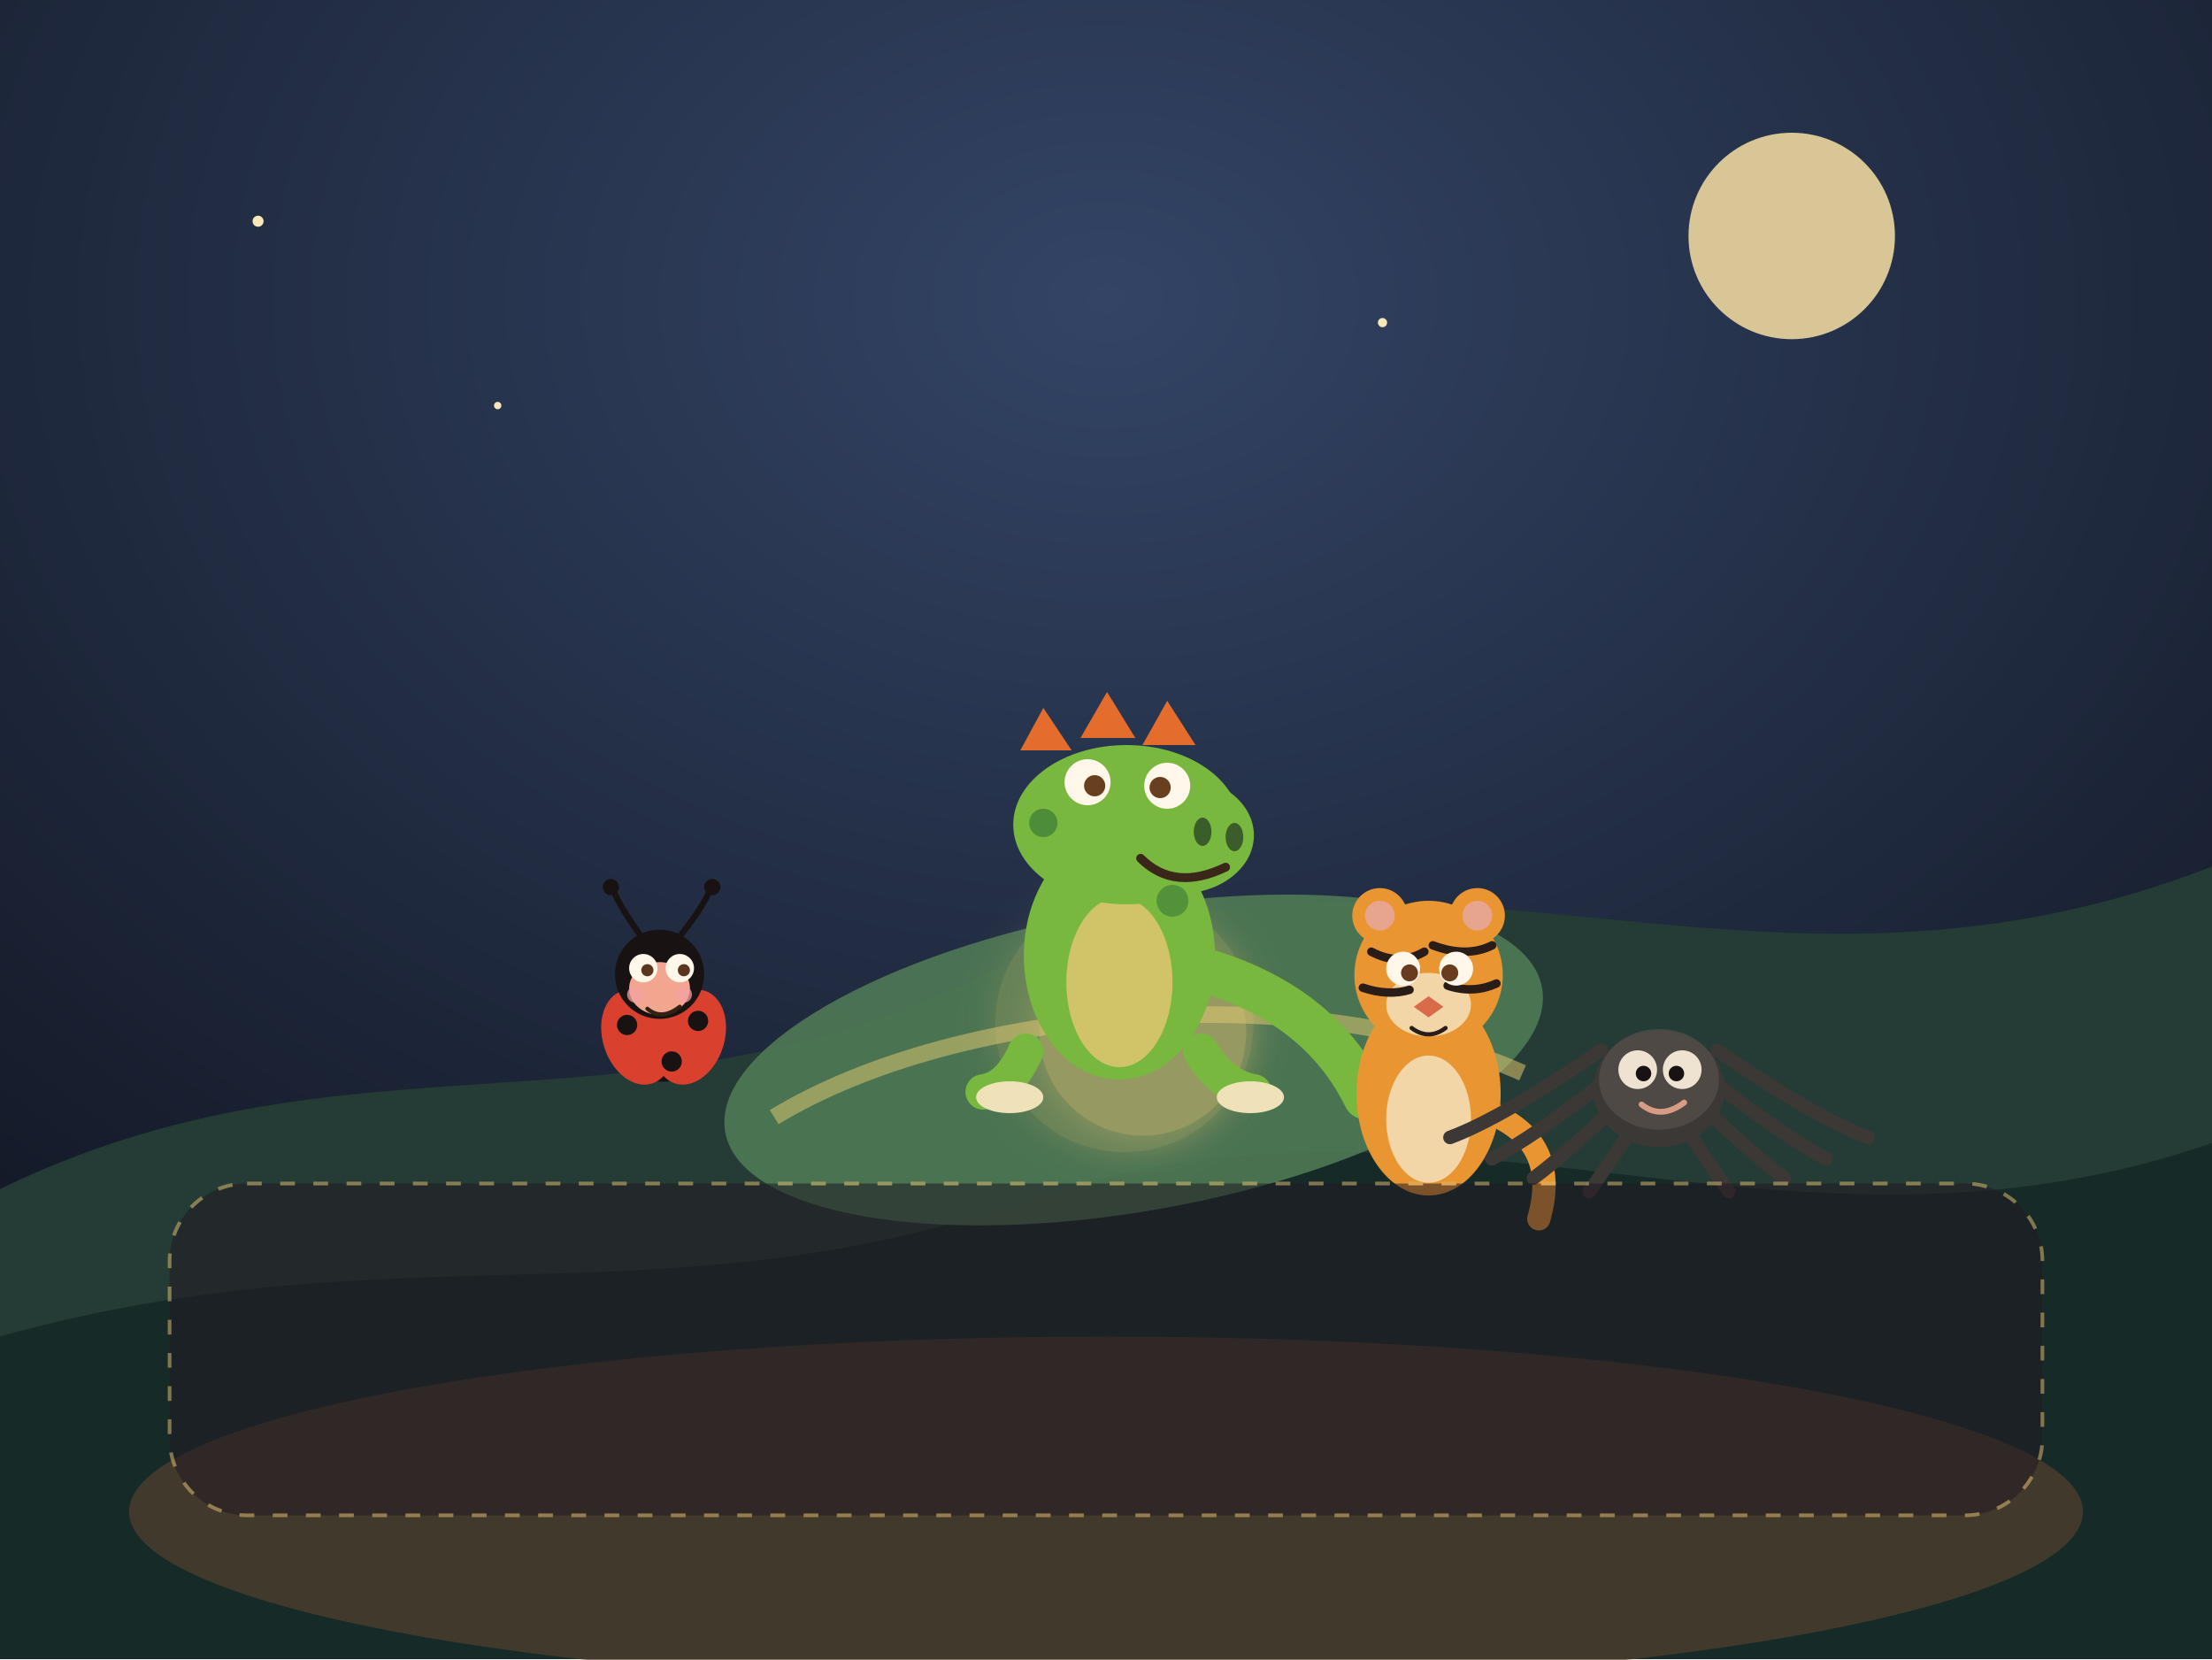
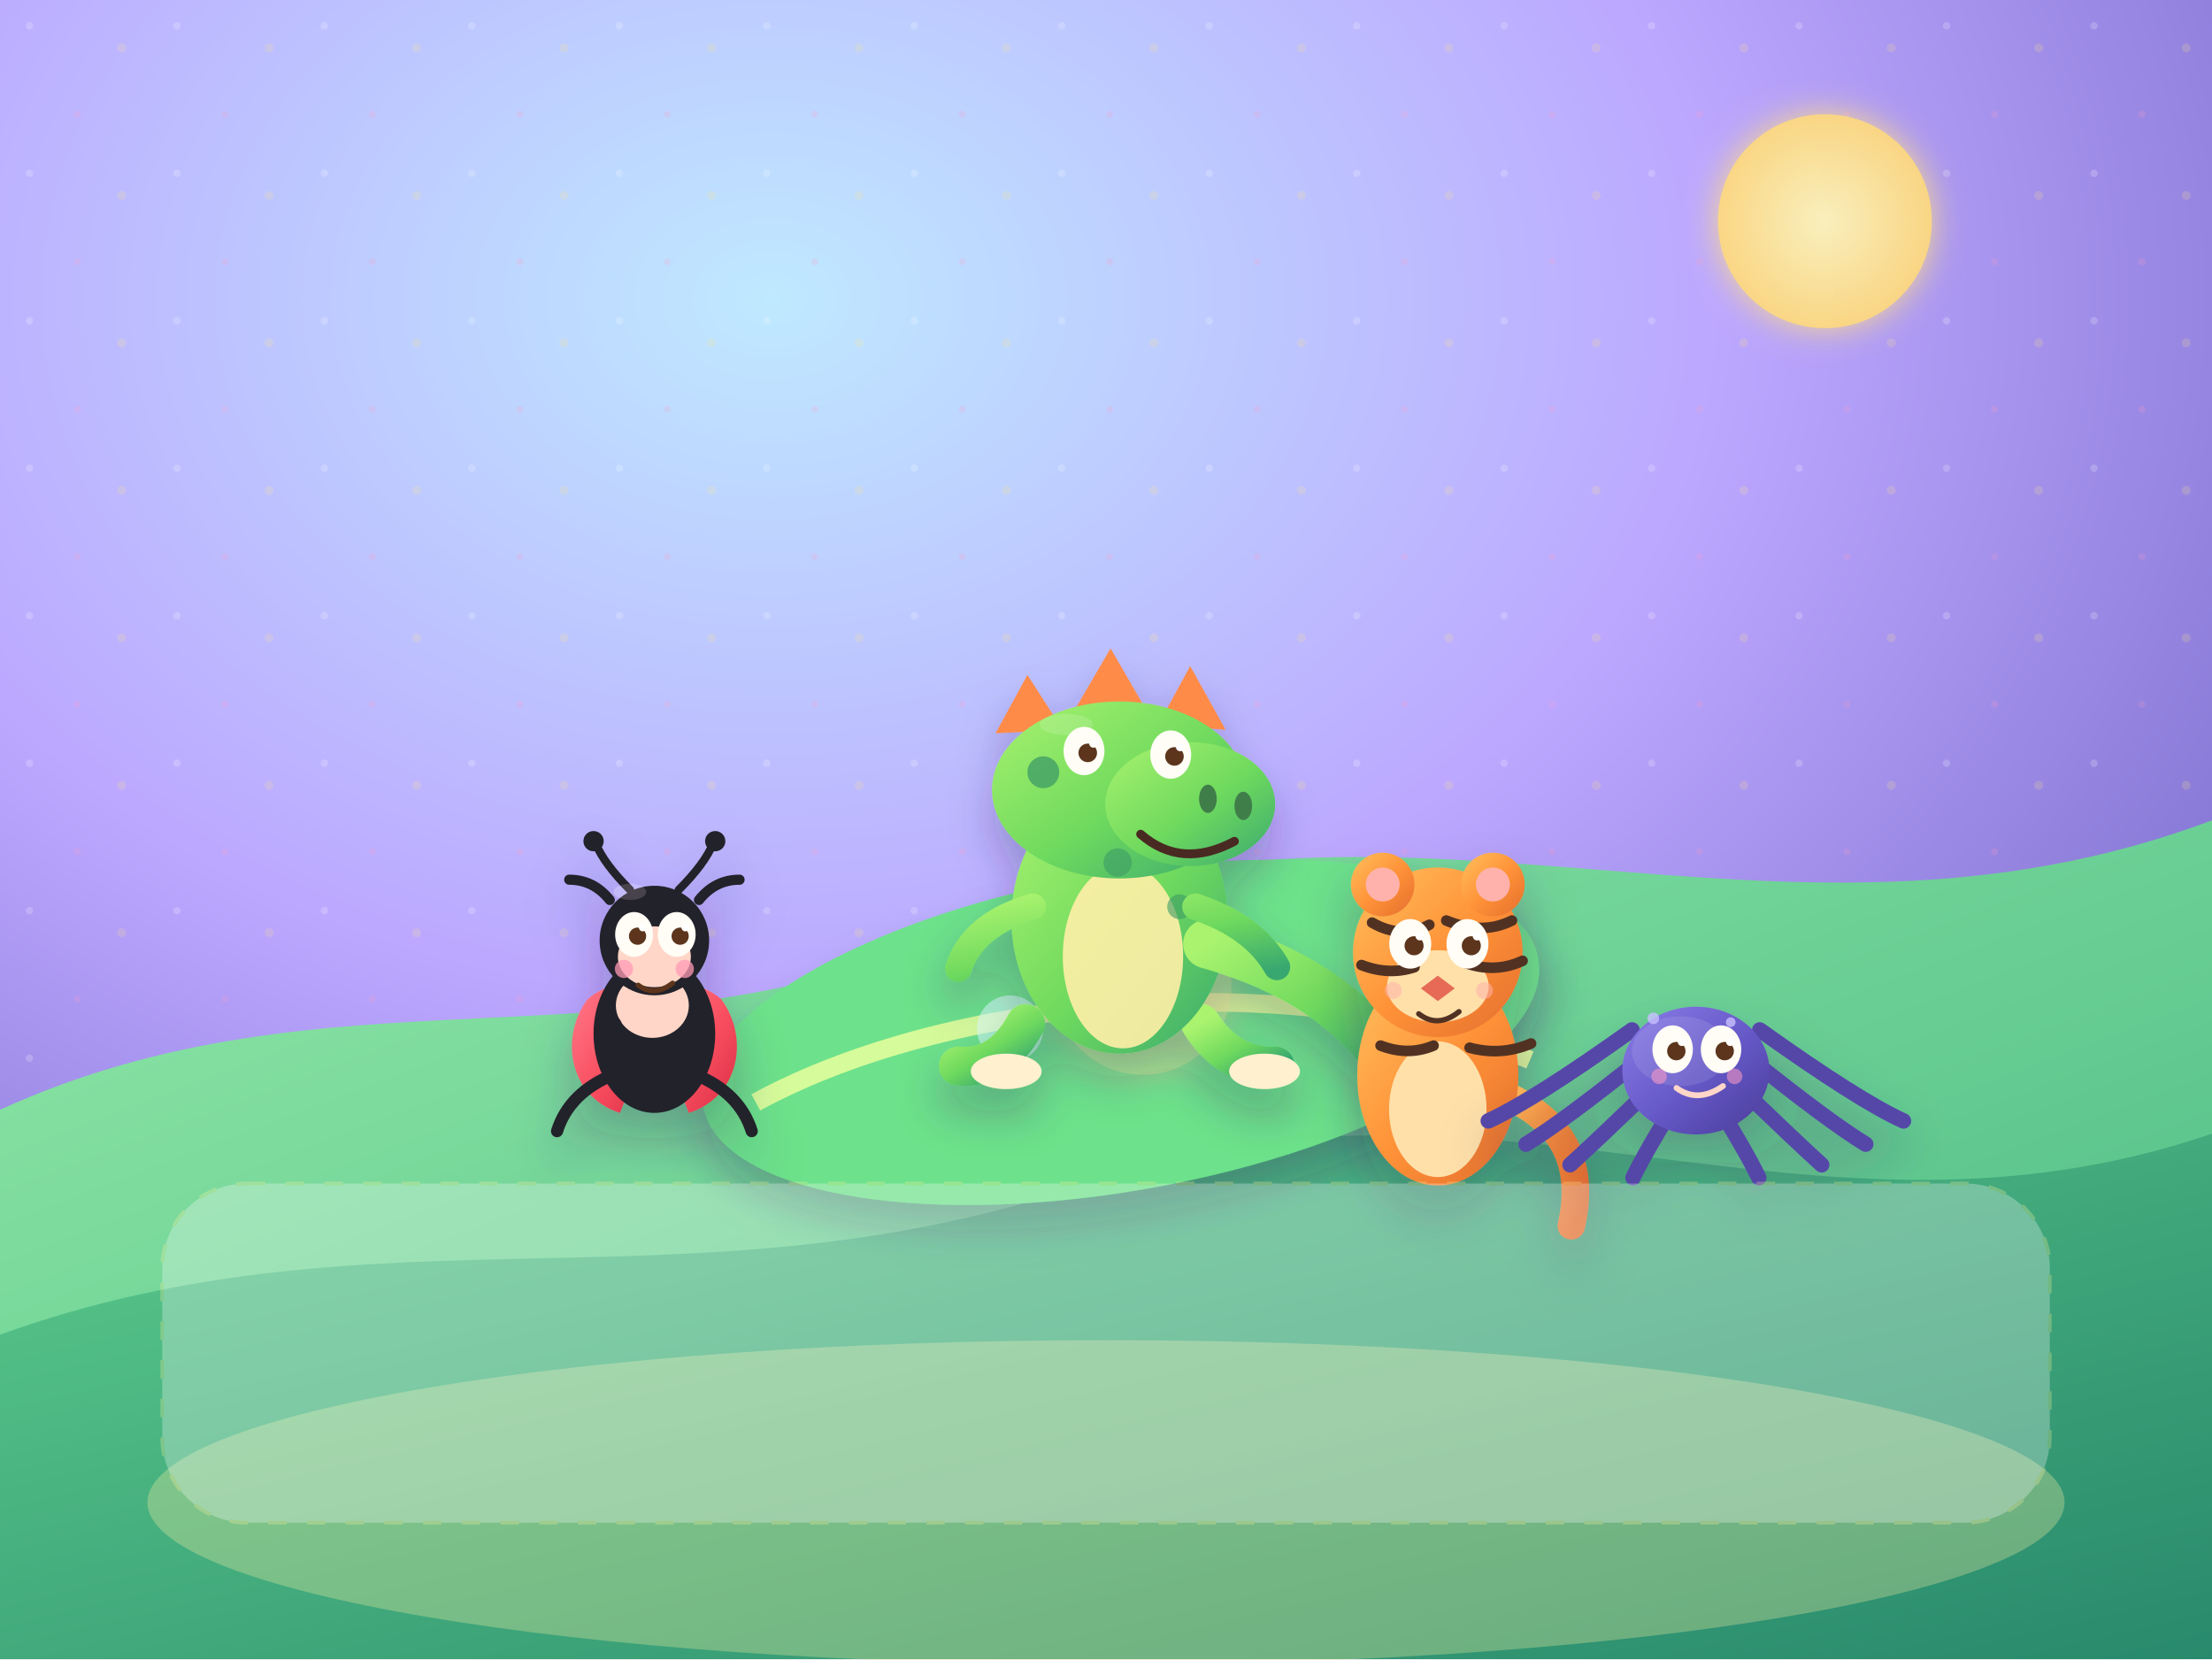
<svg xmlns="http://www.w3.org/2000/svg" viewBox="0 0 1200 900" role="img" aria-label="Text-free GlimmerTales reference illustration">
  <defs>
-     <radialGradient id="sky" cx="50%" cy="18%" r="80%">
-       <stop offset="0" stop-color="#334465" />
-       <stop offset="1" stop-color="#111622" />
+     <radialGradient id="skyBubble" cx="35%" cy="18%" r="95%">
+       <stop offset="0" stop-color="#BFE9FF" />
+       <stop offset="0.45" stop-color="#BCA7FF" />
+       <stop offset="1" stop-color="#6157B8" />
    </radialGradient>
-     <filter id="glow" x="-50%" y="-50%" width="200%" height="200%">
-       <feGaussianBlur stdDeviation="10" result="blur" />
+     <linearGradient id="meadow" x1="0" y1="0" x2="1" y2="1">
+       <stop offset="0" stop-color="#8FE7A6" />
+       <stop offset="1" stop-color="#47B883" />
+     </linearGradient>
+     <linearGradient id="meadowDark" x1="0" y1="0" x2="1" y2="1">
+       <stop offset="0" stop-color="#5CCB8C" />
+       <stop offset="1" stop-color="#28896C" />
+     </linearGradient>
+     <radialGradient id="moonGlow" cx="50%" cy="50%" r="60%">
+       <stop offset="0" stop-color="#FFF6B8" />
+       <stop offset="1" stop-color="#FFD56E" />
+     </radialGradient>
+     <linearGradient id="daisyShell" x1="0" y1="0" x2="1" y2="1">
+       <stop offset="0" stop-color="#FF7A8A" />
+       <stop offset="0.55" stop-color="#F94E5F" />
+       <stop offset="1" stop-color="#D92D45" />
+     </linearGradient>
+     <linearGradient id="dinoSkin" x1="0" y1="0" x2="1" y2="1">
+       <stop offset="0" stop-color="#A9F36E" />
+       <stop offset="0.55" stop-color="#6ED95E" />
+       <stop offset="1" stop-color="#39A870" />
+     </linearGradient>
+     <linearGradient id="pipFur" x1="0" y1="0" x2="1" y2="1">
+       <stop offset="0" stop-color="#FFC05E" />
+       <stop offset="0.52" stop-color="#FF9238" />
+       <stop offset="1" stop-color="#E46E2E" />
+     </linearGradient>
+     <linearGradient id="itsyFuzz" x1="0" y1="0" x2="1" y2="1">
+       <stop offset="0" stop-color="#8A7CE8" />
+       <stop offset="0.55" stop-color="#6558C6" />
+       <stop offset="1" stop-color="#4A3B99" />
+     </linearGradient>
+     <filter id="softShadow" x="-40%" y="-40%" width="180%" height="180%">
+       <feDropShadow dx="0" dy="14" stdDeviation="12" flood-color="#2C2156" flood-opacity="0.28" />
+     </filter>
+     <filter id="glow" x="-60%" y="-60%" width="220%" height="220%">
+       <feGaussianBlur stdDeviation="9" result="blur" />
      <feMerge>
        <feMergeNode in="blur" />
        <feMergeNode in="SourceGraphic" />
      </feMerge>
    </filter>
+     <pattern id="sprinkles" width="80" height="80" patternUnits="userSpaceOnUse">
+       <circle cx="16" cy="14" r="2" fill="#FFFFFF" opacity=".35" />
+       <circle cx="66" cy="26" r="2.4" fill="#FFE48A" opacity=".35" />
+       <circle cx="42" cy="62" r="1.9" fill="#FF9BC3" opacity=".35" />
+     </pattern>
  </defs>
-   <rect width="1200" height="900" fill="url(#sky)" />
-   <circle cx="972" cy="128" r="56" fill="#F4DDA2" opacity=".86" />
-   <circle cx="140" cy="120" r="3" fill="#f8e7b8" />
-   <circle cx="270" cy="220" r="2" fill="#f8e7b8" />
-   <circle cx="750" cy="175" r="2.5" fill="#f8e7b8" />
-   <path d="M0 645 C185 555 335 620 520 535 C760 420 945 570 1200 470 L1200 900 L0 900z" fill="#253b35" />
-   <path d="M0 725 C215 665 360 720 560 650 C785 575 970 700 1200 620 L1200 900 L0 900z" fill="#162a27" />
-   <ellipse cx="600" cy="820" rx="530" ry="95" fill="#57412d" opacity=".66" />
-   <ellipse cx="615" cy="575" rx="225" ry="82" fill="#4f7a55" transform="rotate(-10 615 575)" opacity=".88" />
-   <circle cx="620" cy="560" r="56" fill="#f1c777" opacity=".34" filter="url(#glow)" />
-   <path d="M420 606 C520 545 710 530 826 582" stroke="#d9c46d" stroke-width="9" fill="none" opacity=".55" />
-   <circle cx="610" cy="555" r="70" fill="#f1c777" opacity=".18" filter="url(#glow)" />
+   <rect width="1200" height="900" fill="url(#skyBubble)" />
+   <rect width="1200" height="900" fill="url(#sprinkles)" opacity=".55" />
+   <circle cx="990" cy="120" r="58" fill="url(#moonGlow)" opacity=".92" filter="url(#glow)" />
+   <path d="M0 602 C180 520 340 584 520 505 C760 405 960 535 1200 445 L1200 900 L0 900z" fill="url(#meadow)" />
+   <path d="M0 724 C205 650 375 715 590 642 C810 565 980 690 1200 615 L1200 900 L0 900z" fill="url(#meadowDark)" />
+   <ellipse cx="600" cy="815" rx="520" ry="88" fill="#FFF1A6" opacity=".30" />
+   <ellipse cx="608" cy="560" rx="230" ry="86" fill="#6DE18B" transform="rotate(-10 608 560)" filter="url(#softShadow)" />
+   <path d="M410 598 C520 538 710 524 830 575" stroke="#E9FF9C" stroke-width="10" fill="none" opacity=".85" />
+   <circle cx="620" cy="535" r="48" fill="#FFF2A0" opacity=".42" filter="url(#glow)" />
+   <circle cx="548" cy="558" r="18" fill="#DDFEFF" opacity=".55" />
  <g>
-     <g transform="translate(360 545) scale(1.1)">
-       <ellipse cx="0" cy="10" rx="24" ry="28" fill="#181312" />
-       <ellipse cx="-13" cy="16" rx="17" ry="24" fill="#D9412E" transform="rotate(-18 -13 16)" />
-       <ellipse cx="13" cy="16" rx="17" ry="24" fill="#D9412E" transform="rotate(18 13 16)" />
-       <circle cx="-18" cy="10" r="5" fill="#181312" />
-       <circle cx="4" cy="28" r="5" fill="#181312" />
-       <circle cx="17" cy="8" r="5" fill="#181312" />
-       <circle cx="-2" cy="-15" r="22" fill="#181312" />
-       <ellipse cx="-2" cy="-8" rx="15" ry="13" fill="#F2A68F" />
-       <circle cx="-10" cy="-18" r="7" fill="#FFF7EA" />
-       <circle cx="8" cy="-18" r="7" fill="#FFF7EA" />
-       <circle cx="-8" cy="-17" r="3" fill="#5B351E" />
-       <circle cx="10" cy="-17" r="3" fill="#5B351E" />
-       <circle cx="-14" cy="-5" r="4" fill="#F4A0A0" opacity=".75" />
-       <circle cx="10" cy="-5" r="4" fill="#F4A0A0" opacity=".75" />
-       <path d="M-8 2 Q-1 8 8 1" fill="none" stroke="#321" stroke-width="2" stroke-linecap="round" />
-       <path d="M-12 -35 Q-22 -49 -25 -57" fill="none" stroke="#181312" stroke-width="3" stroke-linecap="round" />
-       <path d="M9 -35 Q20 -49 23 -57" fill="none" stroke="#181312" stroke-width="3" stroke-linecap="round" />
-       <circle cx="-26" cy="-58" r="4" fill="#181312" />
-       <circle cx="24" cy="-58" r="4" fill="#181312" />
+     <g transform="translate(355 530) scale(1.1)" filter="url(#softShadow)">
+       <path d="M-33 11 C-47 30 -42 59 -17 67 C-8 45 -4 25 0 5 C-12 2 -24 3 -33 11z" fill="url(#daisyShell)" />
+       <path d="M33 11 C47 30 42 59 17 67 C8 45 4 25 0 5 C12 2 24 3 33 11z" fill="url(#daisyShell)" />
+       <ellipse cx="0" cy="28" rx="30" ry="39" fill="#242029" />
+       <ellipse cx="-1" cy="14" rx="18" ry="16" fill="#FFD6C7" />
+       <circle cx="-21" cy="24" r="5" fill="#242029" />
+       <circle cx="5" cy="45" r="5" fill="#242029" />
+       <circle cx="21" cy="24" r="5" fill="#242029" />
+       <circle cx="0" cy="-18" r="27" fill="#242029" />
+       <ellipse cx="0" cy="-10" rx="18" ry="15" fill="#FFD6C7" />
+       <g>
+         <ellipse cx="-10" cy="-21" rx="9.35" ry="11.05" fill="#FFFDF5" />
+         <circle cx="-8.3" cy="-20.15" r="4.25" fill="#5B351E" />
+         <circle cx="-5.75" cy="-24.4" r="1.87" fill="#FFFFFF" />
+       </g>
+       <g>
+         <ellipse cx="11" cy="-21" rx="9.35" ry="11.05" fill="#FFFDF5" />
+         <circle cx="12.7" cy="-20.15" r="4.25" fill="#5B351E" />
+         <circle cx="15.25" cy="-24.4" r="1.87" fill="#FFFFFF" />
+       </g>
+       <circle cx="-15" cy="-4" r="4.5" fill="#FF9AB5" opacity=".75" />
+       <circle cx="15" cy="-4" r="4.5" fill="#FF9AB5" opacity=".75" />
+       <path d="M-8 4 Q0 10 9 3" fill="none" stroke="#5B351E" stroke-width="2.5" stroke-linecap="round" />
+       <path d="M-12 -43 Q-25 -56 -29 -66" stroke="#242029" stroke-width="4" fill="none" stroke-linecap="round" />
+       <path d="M12 -43 Q25 -56 29 -66" stroke="#242029" stroke-width="4" fill="none" stroke-linecap="round" />
+       <circle cx="-30" cy="-67" r="5" fill="#242029" />
+       <circle cx="30" cy="-67" r="5" fill="#242029" />
+       <path d="M-20 48 q-22 9 -28 28 M20 48 q22 9 28 28" stroke="#242029" stroke-width="6" fill="none" stroke-linecap="round" />
+       <path d="M-22 -38 q-8 -10 -20 -10 M22 -38 q8 -10 20 -10" stroke="#242029" stroke-width="5" fill="none" stroke-linecap="round" />
+       <ellipse cx="-12" cy="-42" rx="8" ry="4" fill="#FFFFFF" opacity=".16" />
    </g>
-     <g transform="translate(590 480) scale(0.96)">
-       <ellipse cx="18" cy="40" rx="54" ry="70" fill="#78B83E" />
-       <ellipse cx="18" cy="55" rx="30" ry="48" fill="#D9C46D" opacity=".9" />
-       <ellipse cx="22" cy="-34" rx="64" ry="45" fill="#78B83E" />
-       <ellipse cx="52" cy="-28" rx="42" ry="33" fill="#78B83E" />
-       <circle cx="-25" cy="-35" r="8" fill="#3F7D37" opacity=".75" />
-       <circle cx="48" cy="9" r="9" fill="#3F7D37" opacity=".65" />
-       <path d="M-38 -76 l13 -24 l16 24z M-4 -83 l15 -26 l16 26z M31 -79 l14 -25 l16 25z" fill="#E46D2D" />
-       <path d="M-35 94 q-9 21 -24 23" stroke="#78B83E" stroke-width="20" fill="none" stroke-linecap="round" />
-       <path d="M64 94 q12 20 30 23" stroke="#78B83E" stroke-width="20" fill="none" stroke-linecap="round" />
-       <ellipse cx="-44" cy="120" rx="19" ry="9" fill="#F0E2B8" />
-       <ellipse cx="92" cy="120" rx="19" ry="9" fill="#F0E2B8" />
-       <circle cx="0" cy="-58" r="13" fill="#FFF7EA" />
-       <circle cx="45" cy="-56" r="13" fill="#FFF7EA" />
-       <circle cx="4" cy="-56" r="6" fill="#68401F" />
-       <circle cx="41" cy="-55" r="6" fill="#68401F" />
-       <ellipse cx="65" cy="-30" rx="5" ry="8" fill="#3A5D2A" />
-       <ellipse cx="83" cy="-27" rx="5" ry="8" fill="#3A5D2A" />
-       <path d="M30 -15 Q49 4 78 -10" fill="none" stroke="#3B271A" stroke-width="5" stroke-linecap="round" />
-       <path d="M65 48 q66 19 92 72" stroke="#78B83E" stroke-width="25" fill="none" stroke-linecap="round" />
+     <g transform="translate(590 465) scale(0.96)" filter="url(#softShadow)">
+       <path d="M-35 94 q-14 26 -38 24" stroke="url(#dinoSkin)" stroke-width="22" fill="none" stroke-linecap="round" />
+       <path d="M64 94 q16 25 42 24" stroke="url(#dinoSkin)" stroke-width="22" fill="none" stroke-linecap="round" />
+       <ellipse cx="18" cy="35" rx="61" ry="76" fill="url(#dinoSkin)" />
+       <ellipse cx="20" cy="56" rx="34" ry="52" fill="#FFF0A7" opacity=".9" />
+       <path d="M-52 -70 L-34 -103 L-14 -72 M-8 -82 L13 -118 L35 -80 M40 -75 L58 -108 L78 -72" fill="#FF8B4A" />
+       <ellipse cx="18" cy="-38" rx="72" ry="50" fill="url(#dinoSkin)" />
+       <ellipse cx="58" cy="-30" rx="48" ry="35" fill="url(#dinoSkin)" />
+       <circle cx="-25" cy="-48" r="9" fill="#3E9B65" opacity=".75" />
+       <circle cx="17" cy="3" r="8" fill="#3E9B65" opacity=".60" />
+       <circle cx="52" cy="28" r="7" fill="#3E9B65" opacity=".60" />
+       <g>
+         <ellipse cx="-2" cy="-60" rx="11.55" ry="13.65" fill="#FFFDF5" />
+         <circle cx="0.1" cy="-58.95" r="5.25" fill="#5B351E" />
+         <circle cx="3.25" cy="-64.2" r="2.31" fill="#FFFFFF" />
+       </g>
+       <g>
+         <ellipse cx="47" cy="-58" rx="11.55" ry="13.65" fill="#FFFDF5" />
+         <circle cx="49.1" cy="-56.95" r="5.25" fill="#5B351E" />
+         <circle cx="52.25" cy="-62.2" r="2.31" fill="#FFFFFF" />
+       </g>
+       <ellipse cx="68" cy="-33" rx="5" ry="8" fill="#407E4A" />
+       <ellipse cx="88" cy="-29" rx="5" ry="8" fill="#407E4A" />
+       <path d="M30 -13 Q53 7 83 -9" fill="none" stroke="#4A2B23" stroke-width="5" stroke-linecap="round" />
+       <path d="M68 49 q72 20 105 70" stroke="url(#dinoSkin)" stroke-width="28" fill="none" stroke-linecap="round" />
+       <ellipse cx="-46" cy="121" rx="20" ry="10" fill="#FFF0CF" />
+       <ellipse cx="100" cy="121" rx="20" ry="10" fill="#FFF0CF" />
+       <path d="M-31 28 q-34 10 -42 35 M61 28 q33 11 46 34" stroke="url(#dinoSkin)" stroke-width="15" fill="none" stroke-linecap="round" />
+       <ellipse cx="-12" cy="-75" rx="15" ry="6" fill="#FFFFFF" opacity=".14" />
    </g>
-     <g transform="translate(775 545) scale(1.15)">
-       <ellipse cx="0" cy="42" rx="34" ry="48" fill="#E99632" />
-       <ellipse cx="0" cy="54" rx="20" ry="30" fill="#F3D6A7" />
-       <circle cx="0" cy="-14" r="35" fill="#E99632" />
-       <circle cx="-23" cy="-42" r="13" fill="#E99632" />
-       <circle cx="23" cy="-42" r="13" fill="#E99632" />
-       <circle cx="-23" cy="-42" r="7" fill="#E7A58E" />
-       <circle cx="23" cy="-42" r="7" fill="#E7A58E" />
-       <ellipse cx="0" cy="0" rx="20" ry="15" fill="#F3D6A7" />
-       <path d="M-27 -25 q13 7 25 0 M2 -28 q16 6 28 0 M-31 -8 q12 4 22 1 M9 -9 q12 4 23 -1" stroke="#2A1C17" stroke-width="4" fill="none" stroke-linecap="round" />
-       <circle cx="-12" cy="-17" r="8" fill="#FFF7EA" />
-       <circle cx="13" cy="-17" r="8" fill="#FFF7EA" />
-       <circle cx="-9" cy="-15" r="4" fill="#6A3C1F" />
-       <circle cx="10" cy="-15" r="4" fill="#6A3C1F" />
-       <path d="M0 -4 l7 5 l-7 5 l-7 -5z" fill="#D96B4A" />
-       <path d="M-8 11 Q0 17 8 11" stroke="#2A1C17" stroke-width="2" fill="none" stroke-linecap="round" />
-       <path d="M31 52 q31 14 21 49" stroke="#E99632" stroke-width="11" fill="none" stroke-linecap="round" />
+     <g transform="translate(780 535) scale(1.15)" filter="url(#softShadow)">
+       <path d="M31 51 q42 18 32 62" stroke="url(#pipFur)" stroke-width="13" fill="none" stroke-linecap="round" />
+       <ellipse cx="0" cy="42" rx="38" ry="52" fill="url(#pipFur)" />
+       <ellipse cx="0" cy="58" rx="23" ry="32" fill="#FFE0A9" />
+       <circle cx="0" cy="-16" r="40" fill="url(#pipFur)" />
+       <circle cx="-26" cy="-48" r="15" fill="url(#pipFur)" />
+       <circle cx="26" cy="-48" r="15" fill="url(#pipFur)" />
+       <circle cx="-26" cy="-48" r="8" fill="#FFB2AC" />
+       <circle cx="26" cy="-48" r="8" fill="#FFB2AC" />
+       <ellipse cx="0" cy="0" rx="24" ry="17" fill="#FFE0A9" />
+       <path d="M-31 -30 q14 8 27 1 M4 -31 q17 7 31 0 M-36 -10 q13 5 25 1 M13 -11 q14 5 27 -1 M-27 28 q13 5 25 0 M15 29 q15 4 29 -2" stroke="#513022" stroke-width="5" fill="none" stroke-linecap="round" />
+       <g>
+         <ellipse cx="-13" cy="-20" rx="9.9" ry="11.7" fill="#FFFDF5" />
+         <circle cx="-11.2" cy="-19.1" r="4.5" fill="#5B351E" />
+         <circle cx="-8.5" cy="-23.6" r="1.98" fill="#FFFFFF" />
+       </g>
+       <g>
+         <ellipse cx="14" cy="-20" rx="9.9" ry="11.7" fill="#FFFDF5" />
+         <circle cx="15.8" cy="-19.1" r="4.5" fill="#5B351E" />
+         <circle cx="18.5" cy="-23.6" r="1.98" fill="#FFFFFF" />
+       </g>
+       <path d="M0 -5 l8 6 l-8 6 l-8 -6z" fill="#E66A55" />
+       <path d="M-9 13 Q0 20 10 12" stroke="#513022" stroke-width="2.5" fill="none" stroke-linecap="round" />
+       <circle cx="-21" cy="2" r="4" fill="#FFB2AC" opacity=".55" />
+       <circle cx="22" cy="2" r="4" fill="#FFB2AC" opacity=".55" />
    </g>
-     <g transform="translate(900 575) scale(1.05)">
-       <path d="M-30 -5 q-51.0 35 -78.0 45" stroke="#3C3835" stroke-width="7" fill="none" stroke-linecap="round" />
-       <path d="M-24 8 q-40.8 32 -62.4 43" stroke="#3C3835" stroke-width="7" fill="none" stroke-linecap="round" />
-       <path d="M-18 20 q-30.6 29 -46.8 41" stroke="#3C3835" stroke-width="7" fill="none" stroke-linecap="round" />
-       <path d="M-10 30 q-17.0 25 -26.0 38" stroke="#3C3835" stroke-width="7" fill="none" stroke-linecap="round" />
-       <path d="M30 -5 q51.0 35 78.0 45" stroke="#3C3835" stroke-width="7" fill="none" stroke-linecap="round" />
-       <path d="M24 8 q40.8 32 62.4 43" stroke="#3C3835" stroke-width="7" fill="none" stroke-linecap="round" />
-       <path d="M18 20 q30.6 29 46.8 41" stroke="#3C3835" stroke-width="7" fill="none" stroke-linecap="round" />
-       <path d="M10 30 q17.0 25 26.0 38" stroke="#3C3835" stroke-width="7" fill="none" stroke-linecap="round" />
-       <ellipse cx="0" cy="15" rx="34" ry="30" fill="#3C3835" />
-       <ellipse cx="0" cy="10" rx="31" ry="26" fill="#5D5752" opacity=".55" />
-       <circle cx="-11" cy="5" r="10" fill="#EEE2D0" />
-       <circle cx="12" cy="5" r="10" fill="#EEE2D0" />
-       <circle cx="-8" cy="7" r="4" fill="#181312" />
-       <circle cx="9" cy="7" r="4" fill="#181312" />
-       <path d="M-9 23 Q1 31 13 22" stroke="#D79C83" stroke-width="3" fill="none" stroke-linecap="round" />
+     <g transform="translate(920 565) scale(1.05)" filter="url(#softShadow)">
+       <path d="M-33 -6 q-51.15 36.5 -74.25 47" stroke="#5547A8" stroke-width="8" fill="none" stroke-linecap="round" />
+       <path d="M-27 8 q-41.85 33.5 -60.75 45" stroke="#5547A8" stroke-width="8" fill="none" stroke-linecap="round" />
+       <path d="M-20 21 q-31 30 -45 42.667" stroke="#5547A8" stroke-width="8" fill="none" stroke-linecap="round" />
+       <path d="M-10 31 q-15.5 25 -22.5 39.333" stroke="#5547A8" stroke-width="8" fill="none" stroke-linecap="round" />
+       <path d="M33 -6 q51.15 36.5 74.25 47" stroke="#5547A8" stroke-width="8" fill="none" stroke-linecap="round" />
+       <path d="M27 8 q41.85 33.5 60.75 45" stroke="#5547A8" stroke-width="8" fill="none" stroke-linecap="round" />
+       <path d="M20 21 q31 30 45 42.667" stroke="#5547A8" stroke-width="8" fill="none" stroke-linecap="round" />
+       <path d="M10 31 q15.5 25 22.5 39.333" stroke="#5547A8" stroke-width="8" fill="none" stroke-linecap="round" />
+       <ellipse cx="0" cy="15" rx="38" ry="33" fill="url(#itsyFuzz)" />
+       <ellipse cx="-8" cy="5" rx="25" ry="18" fill="#FFFFFF" opacity=".10" />
+       <g>
+         <ellipse cx="-12" cy="4" rx="10.45" ry="12.35" fill="#FFFDF5" />
+         <circle cx="-10.1" cy="4.95" r="4.75" fill="#5B351E" />
+         <circle cx="-7.25" cy="0.2" r="2.09" fill="#FFFFFF" />
+       </g>
+       <g>
+         <ellipse cx="13" cy="4" rx="10.45" ry="12.35" fill="#FFFDF5" />
+         <circle cx="14.9" cy="4.95" r="4.75" fill="#5B351E" />
+         <circle cx="17.75" cy="0.2" r="2.09" fill="#FFFFFF" />
+       </g>
+       <circle cx="-19" cy="18" r="4" fill="#FF9BC3" opacity=".55" />
+       <circle cx="20" cy="18" r="4" fill="#FF9BC3" opacity=".55" />
+       <path d="M-10 24 Q1 32 14 23" stroke="#FFD6C7" stroke-width="3" fill="none" stroke-linecap="round" />
+       <circle cx="-22" cy="-12" r="3" fill="#C8C1FF" opacity=".8" />
+       <circle cx="18" cy="-10" r="2.5" fill="#C8C1FF" opacity=".8" />
    </g>
  </g>
-   <rect x="92" y="642" width="1016" height="180" rx="42" fill="#201a23" opacity=".55" stroke="#d9b56b" stroke-width="2" stroke-dasharray="8 10" />
+   <rect x="88" y="642" width="1024" height="184" rx="46" fill="#FFFFFF" opacity=".28" stroke="#FFF2A0" stroke-width="2" stroke-dasharray="10 11" />
</svg>
